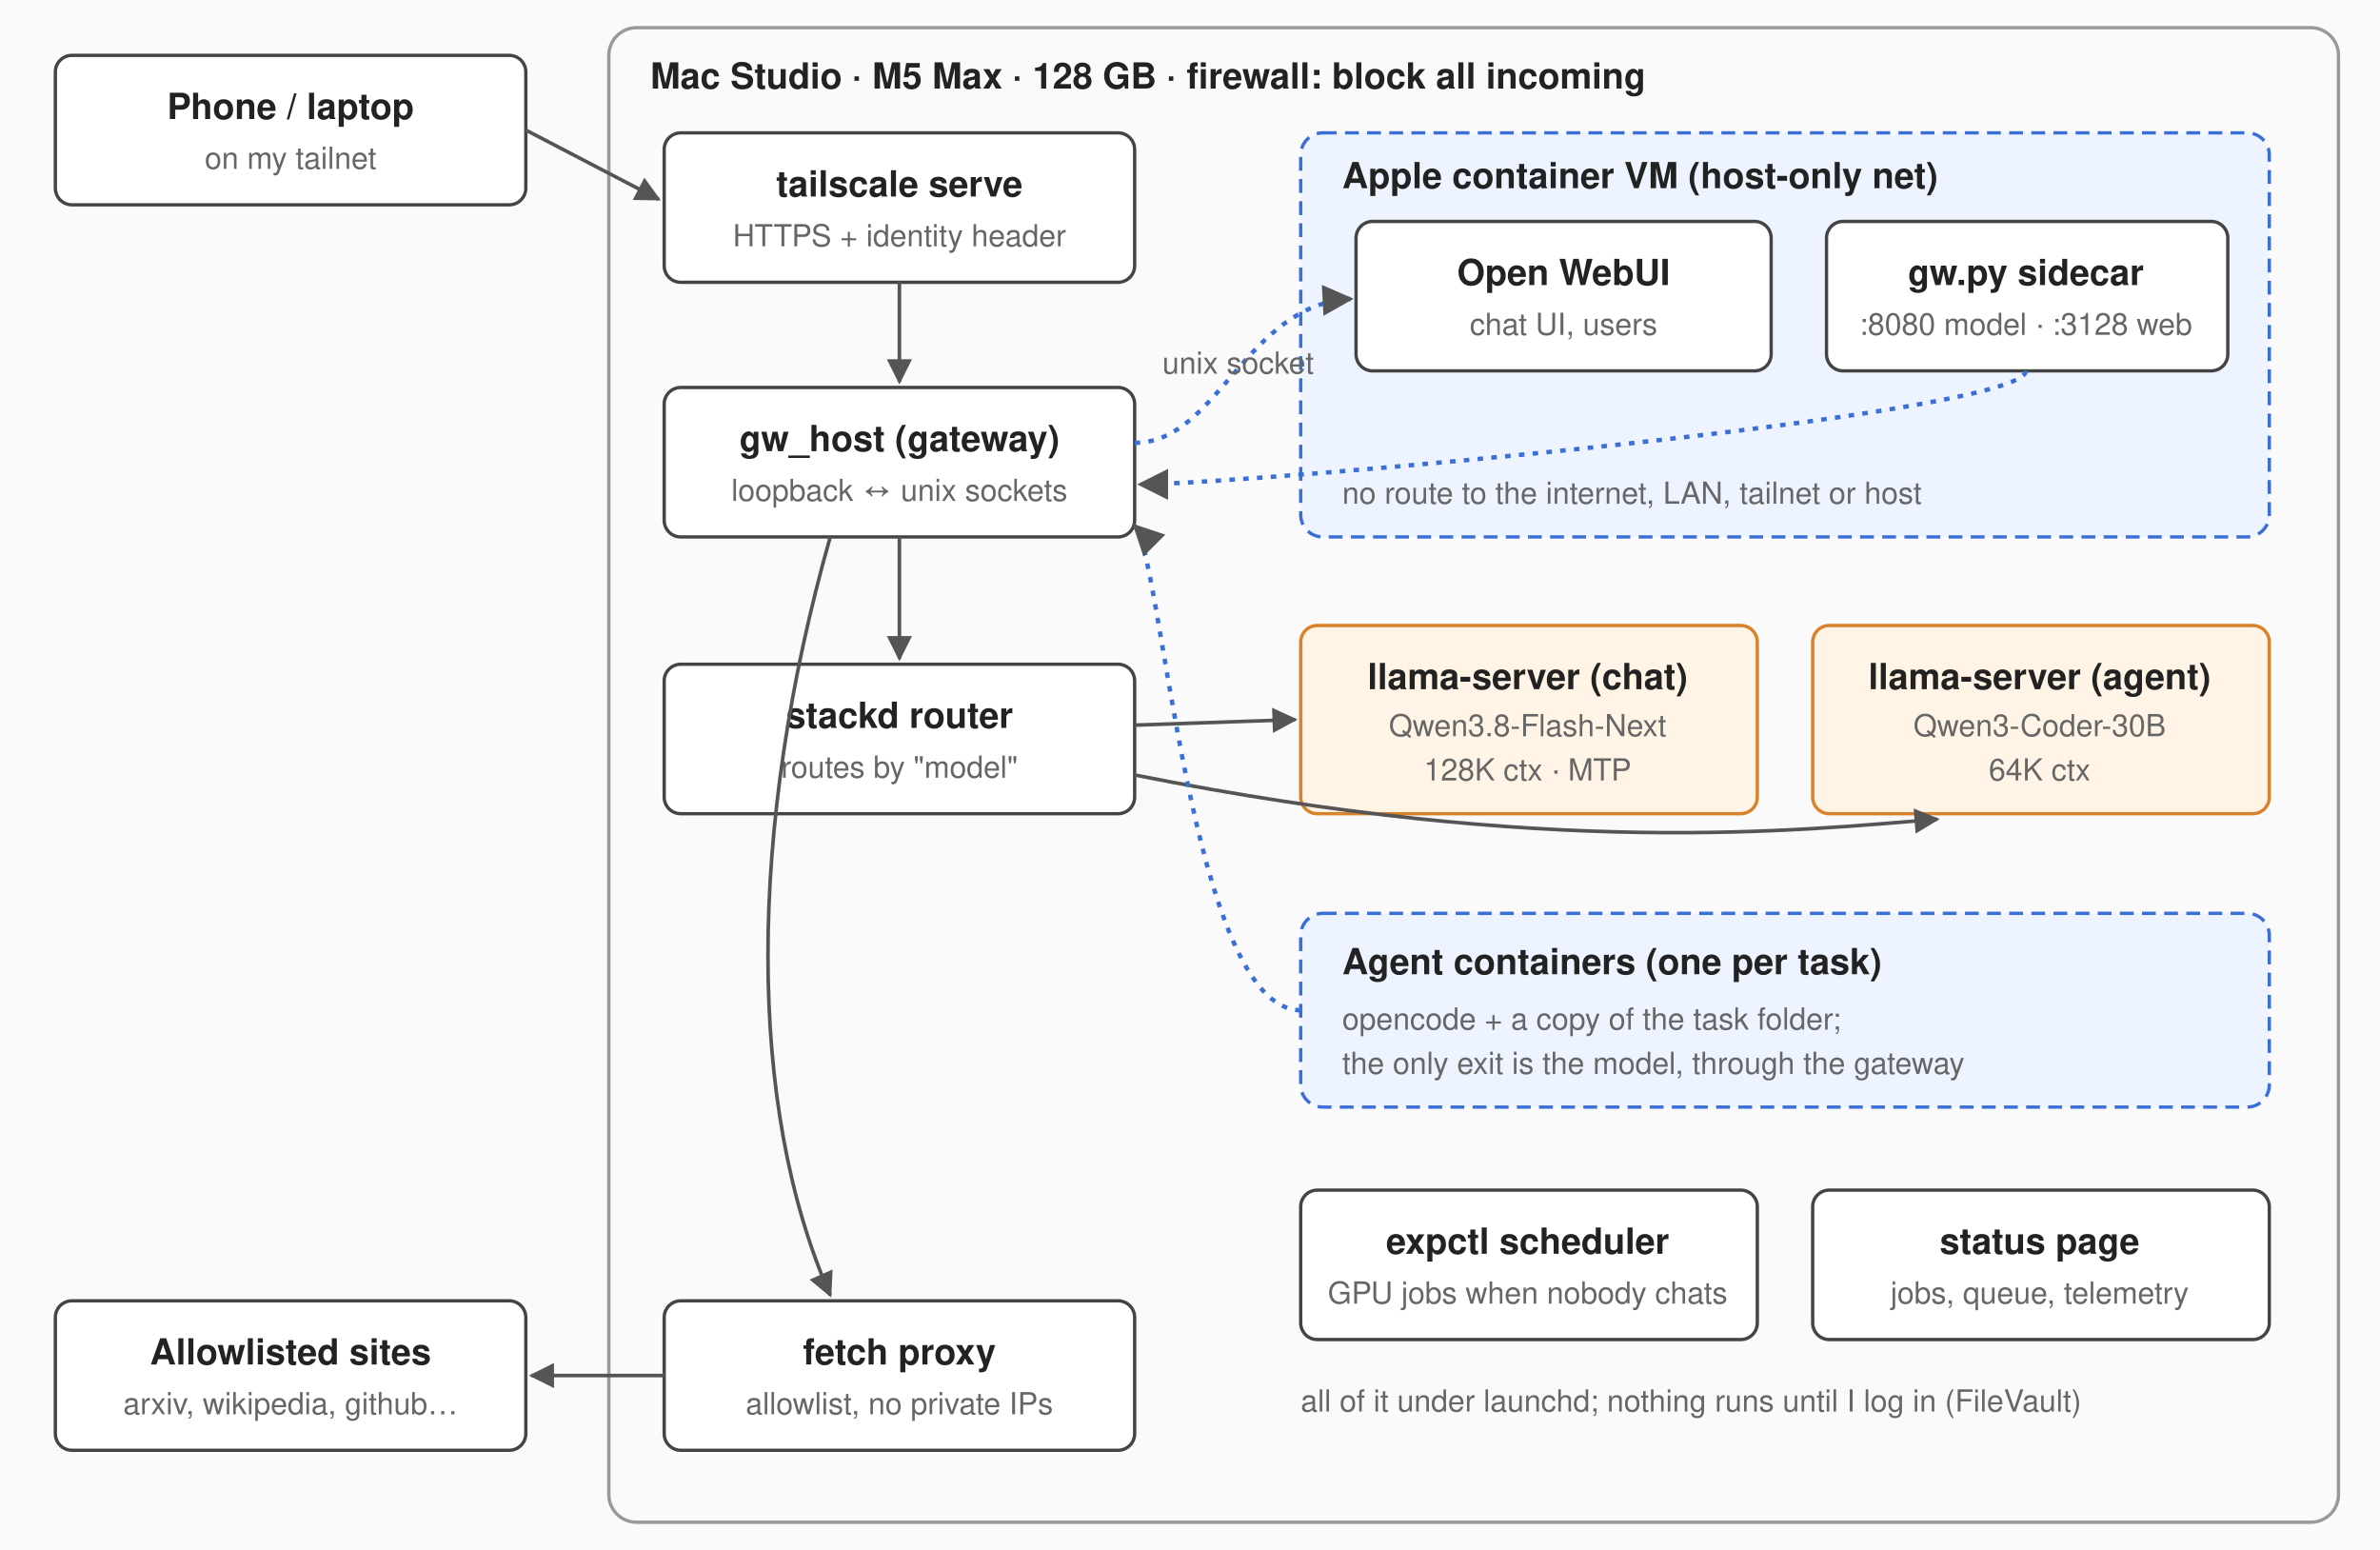
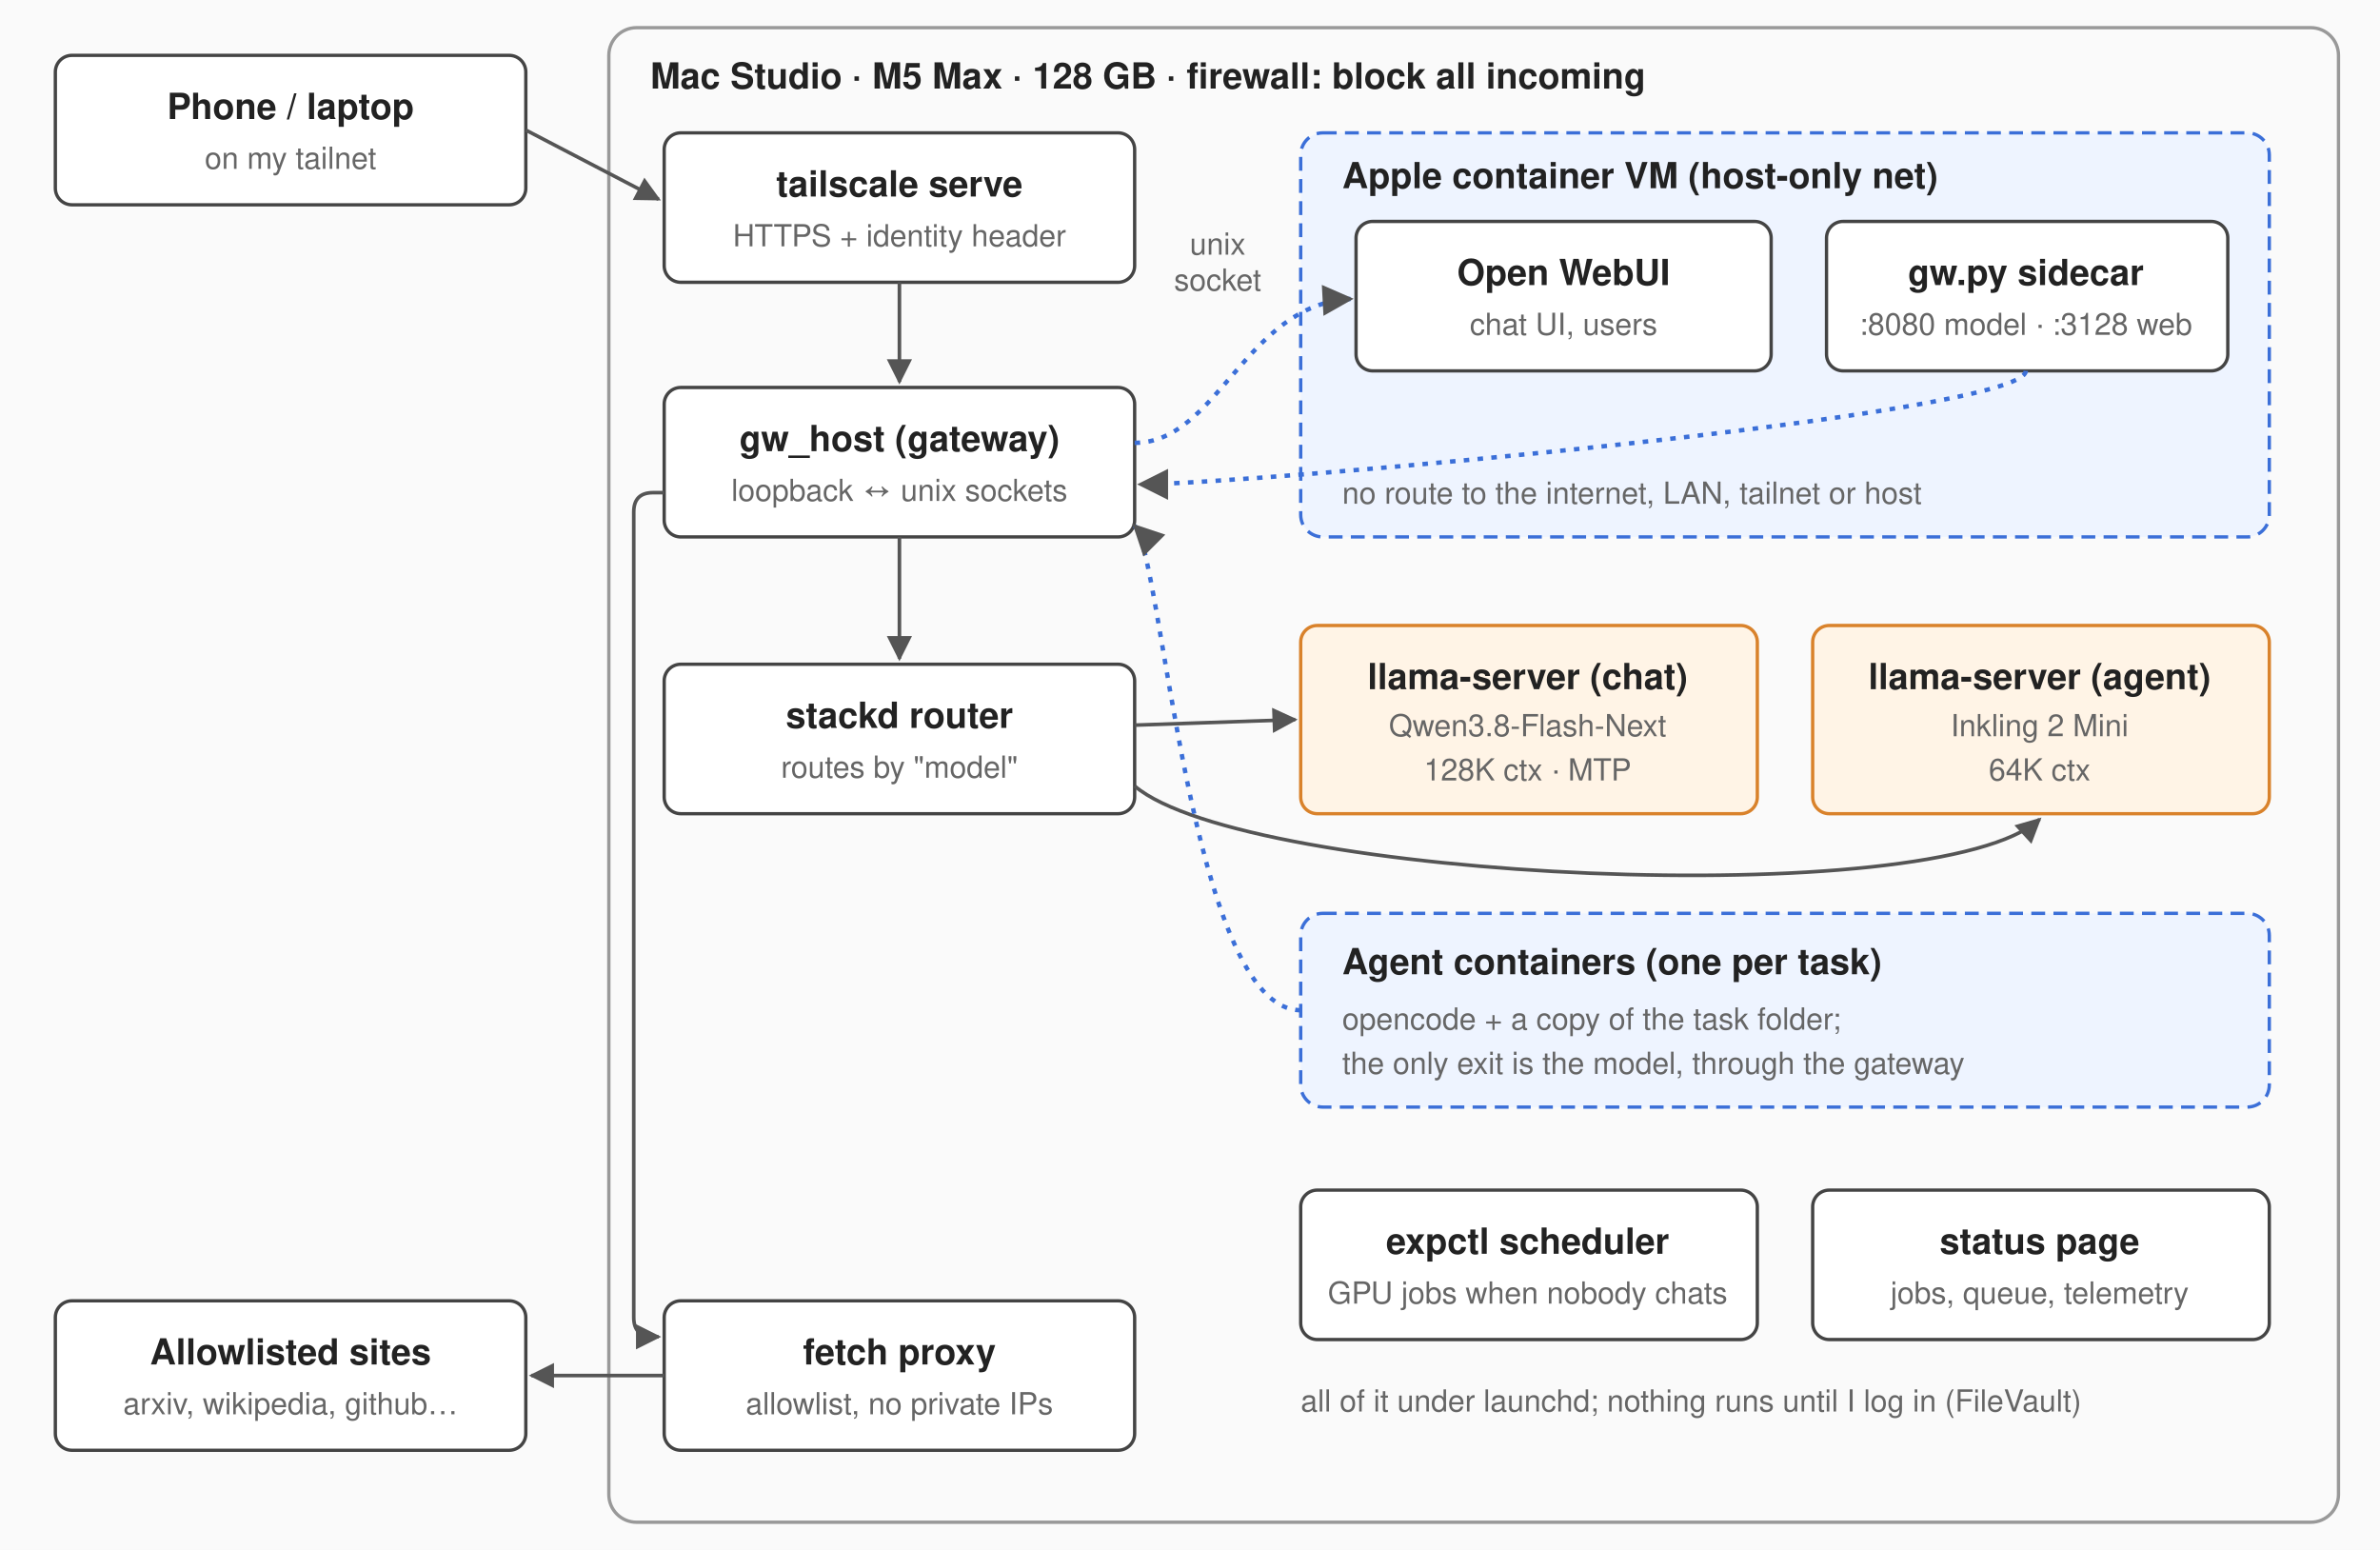
<svg xmlns="http://www.w3.org/2000/svg" width="860" height="560" viewBox="0 0 860 560" font-family="-apple-system, BlinkMacSystemFont, 'Segoe UI', Helvetica, Arial, sans-serif" font-size="13">
  <defs>
    <marker id="a" viewBox="0 0 10 10" refX="9" refY="5" markerWidth="7" markerHeight="7" orient="auto-start-reverse">
      <path d="M0,0 L10,5 L0,10 z" fill="#555" />
    </marker>
    <style>
      .box{fill:#fff;stroke:#444;stroke-width:1.2;rx:6}
      .vm{fill:#eef4ff;stroke:#3b6fd8;stroke-width:1.2;stroke-dasharray:5 3}
      .gpu{fill:#fff4e6;stroke:#d9822b;stroke-width:1.2}
      .edge{fill:none;stroke:#555;stroke-width:1.3;marker-end:url(#a)}
      .sock{fill:none;stroke:#3b6fd8;stroke-width:1.6;stroke-dasharray:2 3;marker-end:url(#a)}
      .t{fill:#222}
      .s{fill:#666;font-size:11px}
      .h{fill:#222;font-weight:600}
    </style>
  </defs>
  <rect x="0" y="0" width="860" height="560" fill="#fafafa" />
  <rect class="box" x="20" y="20" width="170" height="54" />
  <text class="h" x="105" y="43" text-anchor="middle">Phone / laptop</text>
  <text class="s" x="105" y="61" text-anchor="middle">on my tailnet</text>
  <rect class="box" x="20" y="470" width="170" height="54" />
  <text class="h" x="105" y="493" text-anchor="middle">Allowlisted sites</text>
  <text class="s" x="105" y="511" text-anchor="middle">arxiv, wikipedia, github…</text>
  <rect x="220" y="10" width="625" height="540" fill="none" stroke="#999" stroke-width="1.2" rx="10" />
  <text class="h" x="235" y="32">Mac Studio · M5 Max · 128 GB · firewall: block all incoming</text>
  <rect class="box" x="240" y="48" width="170" height="54" />
  <text class="h" x="325" y="71" text-anchor="middle">tailscale serve</text>
  <text class="s" x="325" y="89" text-anchor="middle">HTTPS + identity header</text>
  <rect class="box" x="240" y="140" width="170" height="54" />
  <text class="h" x="325" y="163" text-anchor="middle">gw_host (gateway)</text>
  <text class="s" x="325" y="181" text-anchor="middle">loopback ↔ unix sockets</text>
  <rect class="vm" x="470" y="48" width="350" height="146" rx="8" />
  <text class="h" x="485" y="68">Apple container VM (host-only net)</text>
  <rect class="box" x="490" y="80" width="150" height="54" />
  <text class="h" x="565" y="103" text-anchor="middle">Open WebUI</text>
  <text class="s" x="565" y="121" text-anchor="middle">chat UI, users</text>
  <rect class="box" x="660" y="80" width="145" height="54" />
  <text class="h" x="732" y="103" text-anchor="middle">gw.py sidecar</text>
  <text class="s" x="732" y="121" text-anchor="middle">:8080 model · :3128 web</text>
  <text class="s" x="485" y="182">no route to the internet, LAN, tailnet or host</text>
  <rect class="box" x="240" y="240" width="170" height="54" />
  <text class="h" x="325" y="263" text-anchor="middle">stackd router</text>
  <text class="s" x="325" y="281" text-anchor="middle">routes by "model"</text>
  <rect class="gpu" x="470" y="226" width="165" height="68" rx="6" />
  <text class="h" x="552" y="249" text-anchor="middle">llama-server (chat)</text>
  <text class="s" x="552" y="266" text-anchor="middle">Qwen3.8-Flash-Next</text>
  <text class="s" x="552" y="282" text-anchor="middle">128K ctx · MTP</text>
  <rect class="gpu" x="655" y="226" width="165" height="68" rx="6" />
  <text class="h" x="737" y="249" text-anchor="middle">llama-server (agent)</text>
-   <text class="s" x="737" y="266" text-anchor="middle">Qwen3-Coder-30B</text>
+   <text class="s" x="737" y="266" text-anchor="middle">Inkling 2 Mini</text>
  <text class="s" x="737" y="282" text-anchor="middle">64K ctx</text>
  <rect class="box" x="240" y="470" width="170" height="54" />
  <text class="h" x="325" y="493" text-anchor="middle">fetch proxy</text>
  <text class="s" x="325" y="511" text-anchor="middle">allowlist, no private IPs</text>
  <rect class="vm" x="470" y="330" width="350" height="70" rx="8" />
  <text class="h" x="485" y="352">Agent containers (one per task)</text>
  <text class="s" x="485" y="372">opencode + a copy of the task folder;</text>
  <text class="s" x="485" y="388">the only exit is the model, through the gateway</text>
  <rect class="box" x="470" y="430" width="165" height="54" />
  <text class="h" x="552" y="453" text-anchor="middle">expctl scheduler</text>
  <text class="s" x="552" y="471" text-anchor="middle">GPU jobs when nobody chats</text>
  <rect class="box" x="655" y="430" width="165" height="54" />
  <text class="h" x="737" y="453" text-anchor="middle">status page</text>
  <text class="s" x="737" y="471" text-anchor="middle">jobs, queue, telemetry</text>
  <text class="s" x="470" y="510">all of it under launchd; nothing runs until I log in (FileVault)</text>
  <path class="edge" d="M190,47 L238,72" />
  <path class="edge" d="M325,102 L325,138" />
  <path class="sock" d="M410,160 C440,160 450,110 488,108" />
  <path class="sock" d="M732,134 C732,150 450,175 412,175" />
  <path class="edge" d="M325,194 L325,238" />
  <path class="edge" d="M410,262 L468,260" />
-   <path class="edge" d="M410,280 C560,310 650,300 700,296" />
-   <path class="edge" d="M300,194 C270,300 270,400 300,468" />
+   <path class="edge" d="M410,284 C450,318 700,330 737,296" />
+   <path class="edge" d="M240,178 H236 Q229,178 229,185 V476 Q229,483 236,483 H238" />
  <path class="edge" d="M240,497 L192,497" />
  <path class="sock" d="M470,365 C430,365 420,200 410,190" />
-   <text class="s" x="420" y="135" fill="#3b6fd8">unix socket</text>
+   <text class="s" x="440" y="92" text-anchor="middle" fill="#3b6fd8">unix</text>
+   <text class="s" x="440" y="105" text-anchor="middle" fill="#3b6fd8">socket</text>
</svg>
